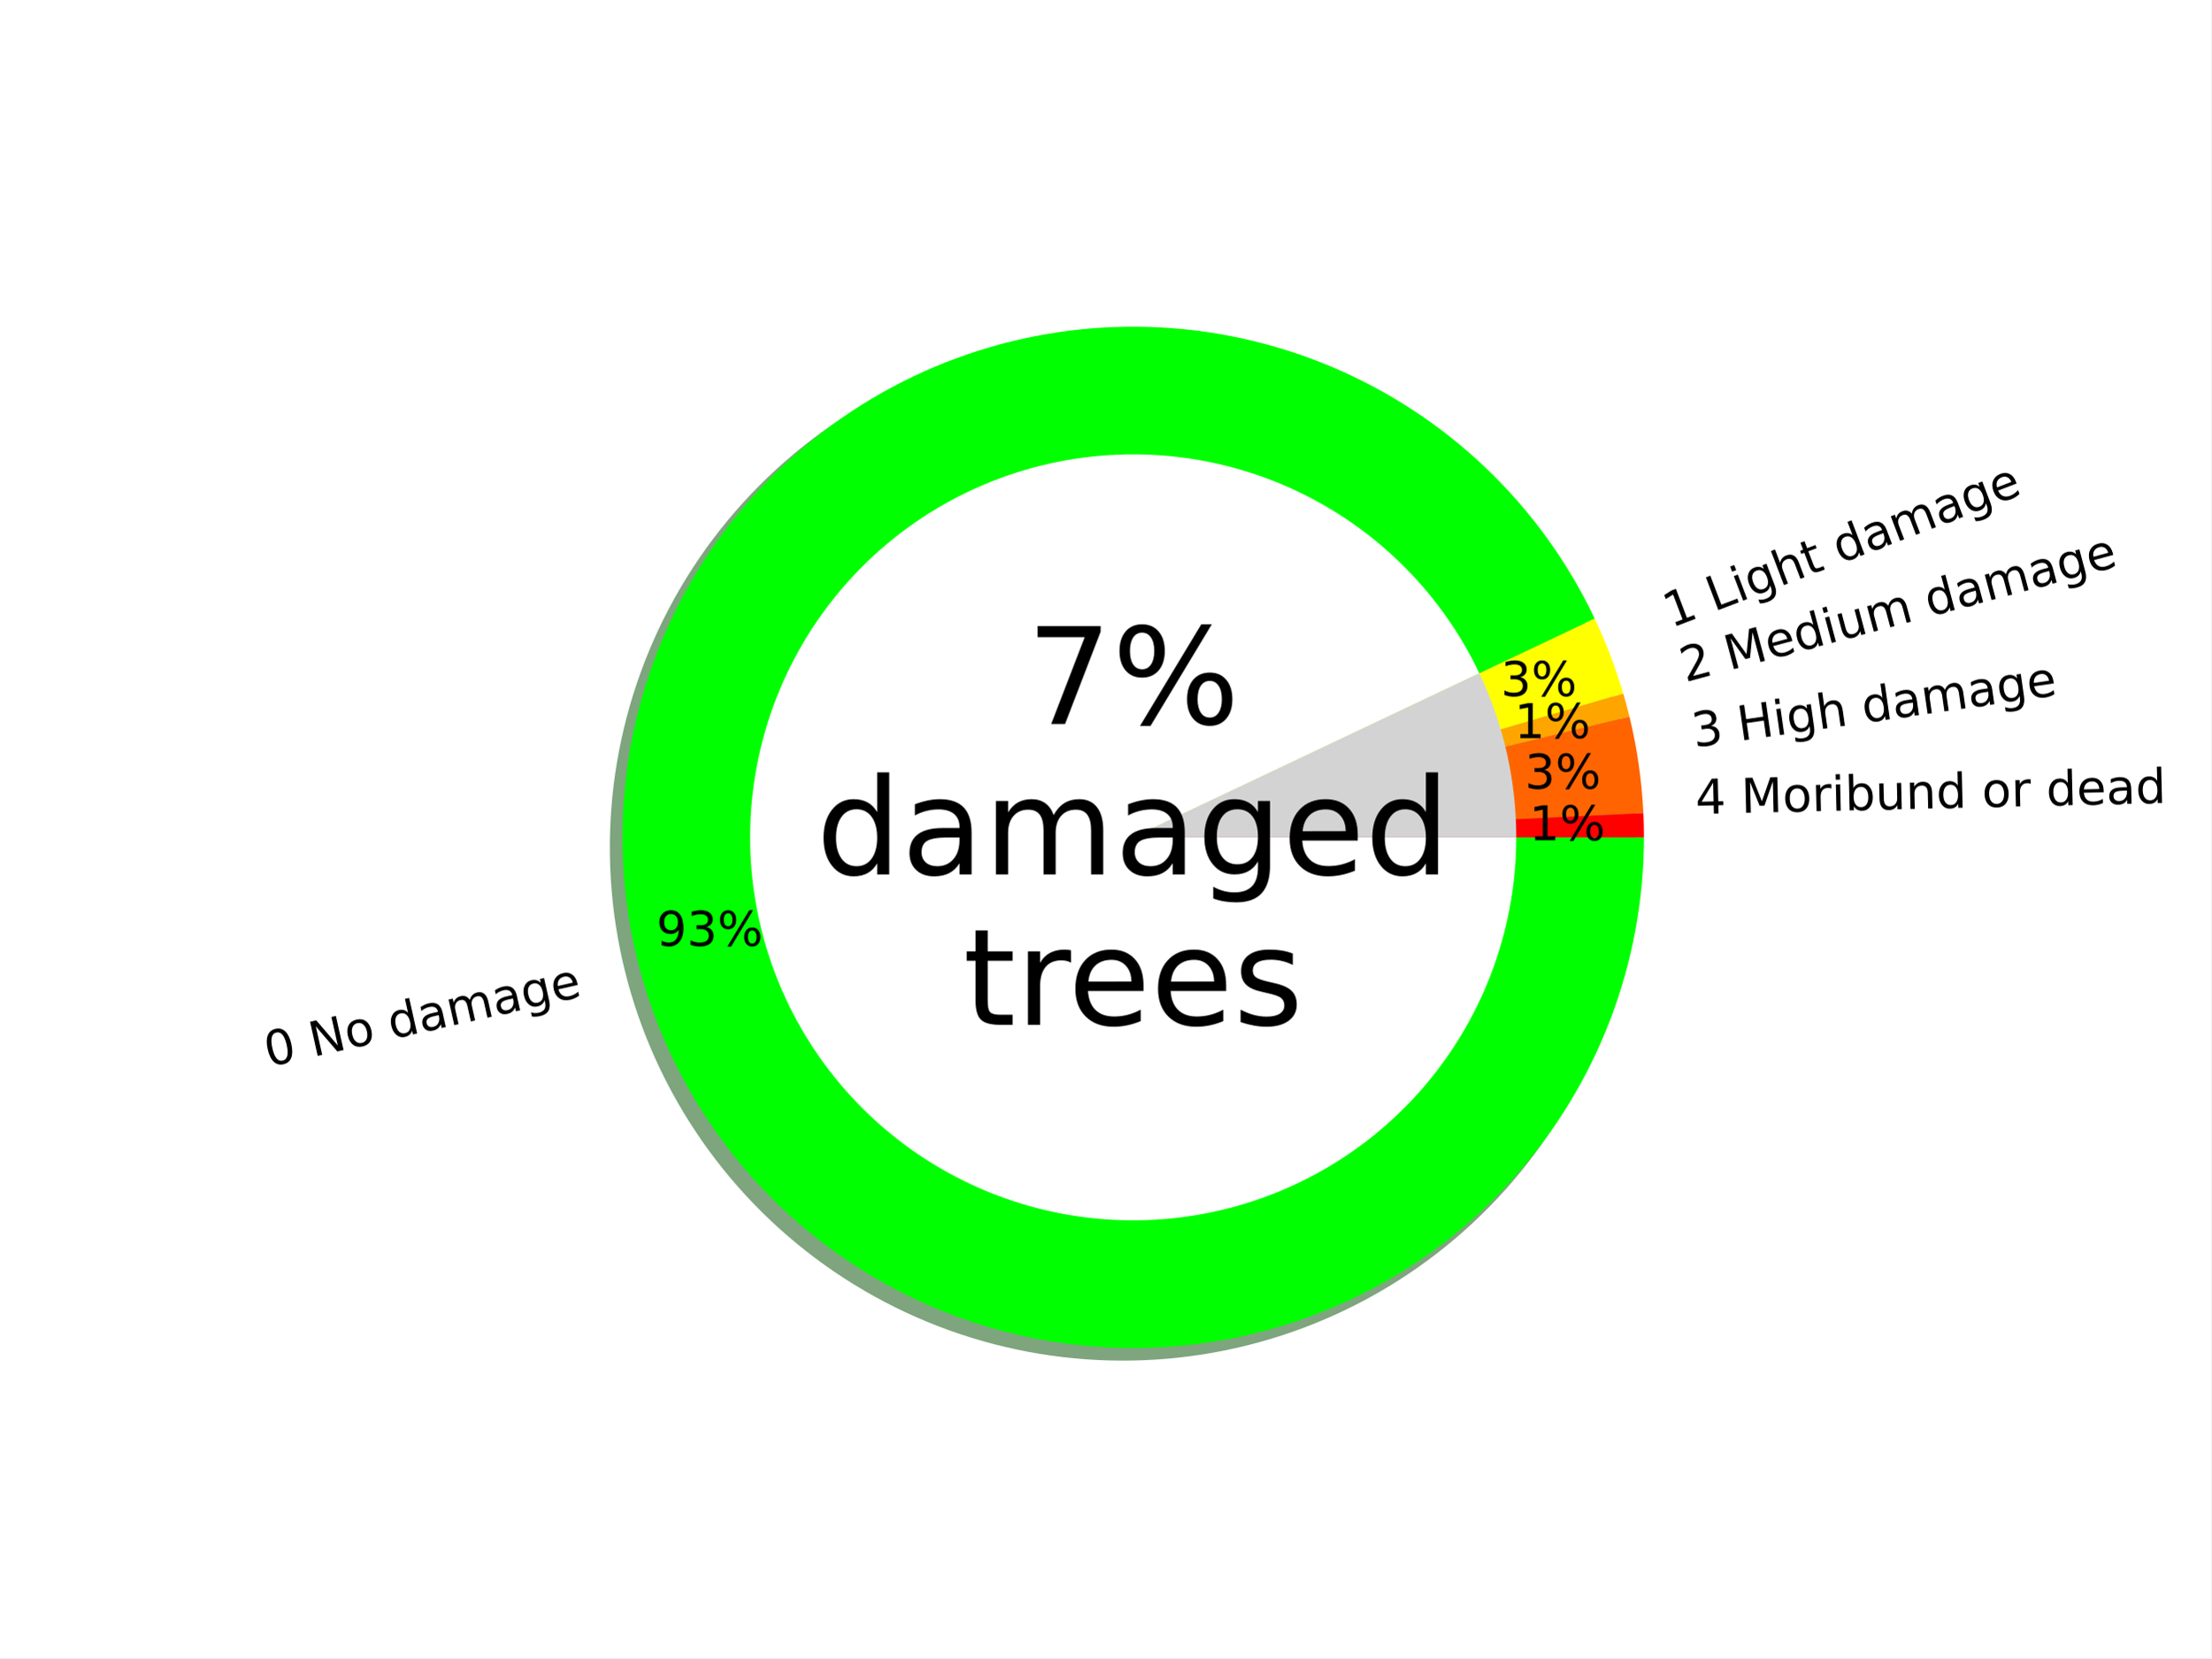
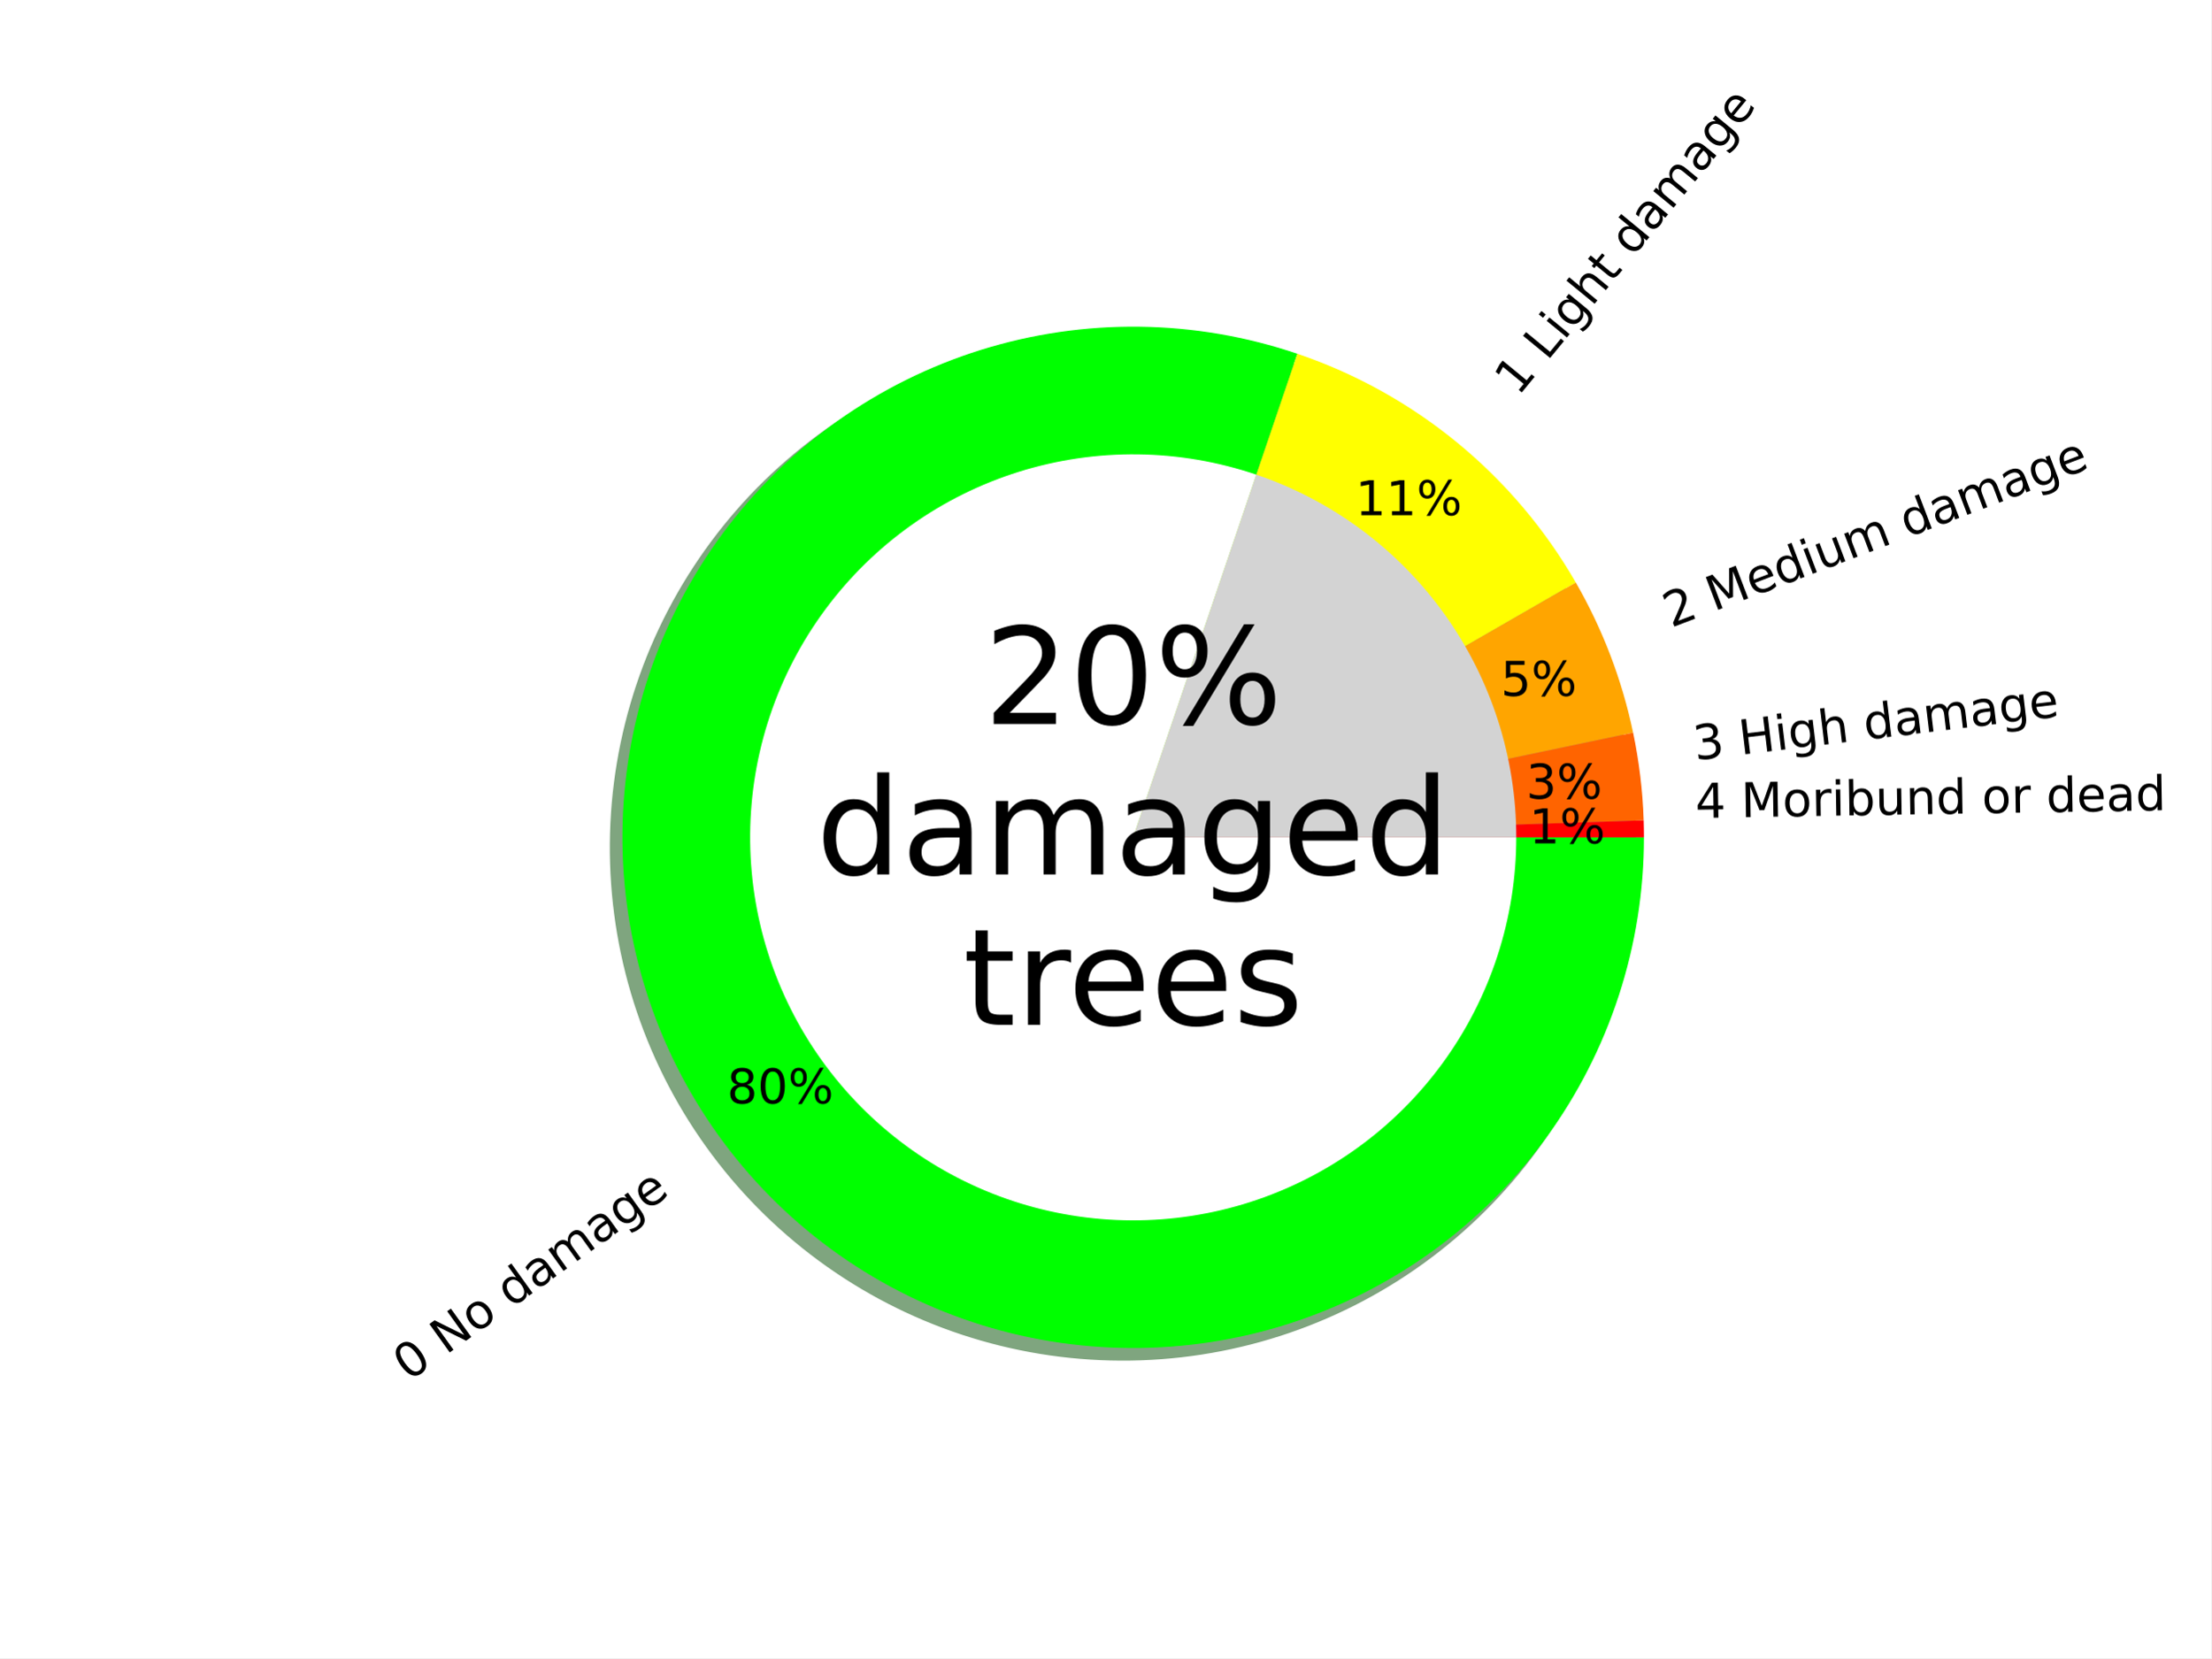
<svg xmlns="http://www.w3.org/2000/svg" xmlns:xlink="http://www.w3.org/1999/xlink" width="460.8pt" height="345.6pt" viewBox="0 0 460.8 345.6" version="1.1">
  <defs>
    <style type="text/css">*{stroke-linejoin: round; stroke-linecap: butt}</style>
  </defs>
  <g id="figure_1">
    <g id="patch_1">
      <path d="M 0 345.6  L 460.8 345.6  L 460.8 0  L 0 0  z " style="fill: #ffffff" />
    </g>
    <g id="axes_1">
      <g id="patch_2">
-         <path d="M 330.218 131.065  C 324.655 119.329 316.991 108.709 307.605 99.732  C 298.219 90.755 287.268 83.571 275.296 78.536  C 263.324 73.501 250.531 70.7 237.55 70.27  C 224.569 69.841 211.619 71.791 199.34 76.024  C 187.061 80.257 175.66 86.701 165.702 95.038  C 155.743 103.376 147.394 113.466 141.067 124.809  C 134.741 136.152 130.544 148.557 128.684 161.411  C 126.824 174.265 127.332 187.352 130.183 200.023  C 133.033 212.694 138.18 224.737 145.366 235.555  C 152.553 246.374 161.659 255.786 172.234 263.326  C 182.809 270.867 194.675 276.408 207.245 279.676  C 219.815 282.945 232.877 283.885 245.786 282.451  C 258.694 281.016 271.232 277.232 282.778 271.284  C 294.324 265.336 304.684 257.325 313.346 247.647  C 322.008 237.97 328.826 226.788 333.462 214.656  C 338.099 202.524 340.476 189.645 340.476 176.657  L 234.031 176.657  L 330.218 131.065  z " style="fill: #004c00; opacity: 0.5; stroke: #004c00; stroke-linejoin: miter" />
+         <path d="M 268.256 75.864  C 257.651 72.263 246.545 70.359 235.346 70.22  C 224.148 70.082 212.998 71.712 202.308 75.049  C 191.617 78.387 181.521 83.391 172.39 89.876  C 163.26 96.361 155.21 104.247 148.538 113.242  C 141.866 122.237 136.655 132.228 133.098 142.848  C 129.541 153.467 127.682 164.581 127.59 175.78  C 127.498 186.979 129.173 198.122 132.555 208.799  C 135.937 219.475 140.982 229.551 147.505 238.655  C 154.028 247.758 161.947 255.775 170.969 262.41  C 179.991 269.045 190.004 274.215 200.638 277.728  C 211.272 281.241 222.394 283.055 233.593 283.101  C 244.792 283.147 255.928 281.425 266.591 278  C 277.253 274.574 287.308 269.487 296.385 262.927  C 305.461 256.367 313.446 248.415 320.044 239.365  C 326.641 230.316 331.769 220.282 335.239 209.634  C 338.708 198.985 340.476 187.856 340.476 176.657  L 234.031 176.657  L 268.256 75.864  z " style="fill: #004c00; opacity: 0.5; stroke: #004c00; stroke-linejoin: miter" />
      </g>
      <g id="patch_3">
-         <path d="M 336.17 146.688  C 335.385 144.011 334.494 141.366 333.501 138.759  C 332.508 136.152 331.413 133.586 330.218 131.065  L 234.031 176.657  L 336.17 146.688  z " style="fill: #4c4c00; opacity: 0.5; stroke: #4c4c00; stroke-linejoin: miter" />
+         <path d="M 326.275 123.538  C 319.875 112.424 311.518 102.557 301.609 94.415  C 291.7 86.273 280.4 79.988 268.256 75.864  L 234.031 176.657  L 326.275 123.538  z " style="fill: #4c4c00; opacity: 0.5; stroke: #4c4c00; stroke-linejoin: miter" />
      </g>
      <g id="patch_4">
-         <path d="M 337.459 151.493  C 337.263 150.687 337.057 149.884 336.842 149.083  C 336.628 148.282 336.403 147.483 336.17 146.688  L 234.031 176.657  L 337.459 151.493  z " style="fill: #4c3200; opacity: 0.5; stroke: #4c3200; stroke-linejoin: miter" />
+         <path d="M 338.216 154.837  C 337.066 149.347 335.484 143.956 333.484 138.715  C 331.485 133.474 329.074 128.399 326.275 123.538  L 234.031 176.657  L 338.216 154.837  z " style="fill: #4c3200; opacity: 0.5; stroke: #4c3200; stroke-linejoin: miter" />
      </g>
      <g id="patch_5">
-         <path d="M 340.356 171.608  C 340.195 168.219 339.872 164.839 339.389 161.481  C 338.905 158.123 338.261 154.79 337.459 151.493  L 234.031 176.657  L 340.356 171.608  z " style="fill: #4c1e00; opacity: 0.5; stroke: #4c1e00; stroke-linejoin: miter" />
+         <path d="M 340.417 173.108  C 340.314 170.038 340.079 166.974 339.712 163.925  C 339.344 160.875 338.845 157.843 338.216 154.837  L 234.031 176.657  L 340.417 173.108  z " style="fill: #4c1e00; opacity: 0.5; stroke: #4c1e00; stroke-linejoin: miter" />
      </g>
      <g id="patch_6">
-         <path d="M 340.476 176.657  C 340.476 175.815 340.466 174.973 340.446 174.132  C 340.426 173.29 340.396 172.449 340.356 171.608  L 234.031 176.657  L 340.476 176.657  z " style="fill: #4c0000; opacity: 0.5; stroke: #4c0000; stroke-linejoin: miter" />
+         <path d="M 340.476 176.657  C 340.476 176.065 340.471 175.474 340.461 174.882  C 340.451 174.29 340.436 173.699 340.417 173.108  L 234.031 176.657  L 340.476 176.657  z " style="fill: #4c0000; opacity: 0.5; stroke: #4c0000; stroke-linejoin: miter" />
      </g>
      <g id="patch_7">
-         <path d="M 332.347 128.936  C 326.784 117.2 319.12 106.58 309.734 97.603  C 300.348 88.626 289.397 81.442 277.425 76.407  C 265.453 71.372 252.66 68.571 239.679 68.141  C 226.698 67.712 213.748 69.662 201.469 73.895  C 189.19 78.128 177.789 84.572 167.83 92.91  C 157.872 101.247 149.523 111.337 143.196 122.68  C 136.87 134.023 132.673 146.428 130.813 159.282  C 128.952 172.136 129.46 185.223 132.311 197.894  C 135.162 210.565 140.309 222.608 147.495 233.426  C 154.682 244.245 163.788 253.657 174.363 261.197  C 184.938 268.738 196.804 274.279 209.374 277.547  C 221.944 280.816 235.006 281.756 247.915 280.322  C 260.823 278.887 273.361 275.103 284.907 269.155  C 296.453 263.207 306.813 255.196 315.475 245.518  C 324.137 235.841 330.955 224.659 335.591 212.527  C 340.228 200.395 342.605 187.516 342.605 174.528  L 236.16 174.528  L 332.347 128.936  z " style="fill: #00ff00" />
+         <path d="M 270.385 73.735  C 259.78 70.135 248.674 68.23 237.475 68.091  C 226.277 67.953 215.127 69.583 204.436 72.92  C 193.746 76.258 183.649 81.262 174.519 87.747  C 165.389 94.233 157.339 102.118 150.667 111.113  C 143.995 120.108 138.784 130.1 135.227 140.719  C 131.67 151.338 129.811 162.452 129.719 173.651  C 129.627 184.85 131.302 195.993 134.684 206.67  C 138.066 217.346 143.111 227.422 149.634 236.526  C 156.157 245.629 164.076 253.647 173.098 260.281  C 182.12 266.916 192.133 272.086 202.767 275.599  C 213.401 279.113 224.522 280.926 235.722 280.972  C 246.921 281.018 258.057 279.296 268.719 275.871  C 279.382 272.445 289.437 267.358 298.514 260.798  C 307.59 254.238 315.575 246.286 322.172 237.236  C 328.77 228.187 333.898 218.153 337.368 207.505  C 340.837 196.856 342.605 185.727 342.605 174.528  L 236.16 174.528  L 270.385 73.735  z " style="fill: #00ff00" />
      </g>
      <g id="patch_8">
-         <path d="M 338.299 144.559  C 337.513 141.882 336.623 139.237 335.63 136.63  C 334.637 134.024 333.541 131.457 332.347 128.936  L 236.16 174.528  L 338.299 144.559  z " style="fill: #ffff00" />
+         <path d="M 328.404 121.409  C 322.004 110.295 313.647 100.428 303.738 92.286  C 293.829 84.144 282.529 77.859 270.385 73.735  L 236.16 174.528  L 328.404 121.409  z " style="fill: #ffff00" />
      </g>
      <g id="patch_9">
-         <path d="M 339.588 149.364  C 339.392 148.558 339.186 147.755 338.971 146.954  C 338.756 146.153 338.532 145.354 338.299 144.559  L 236.16 174.528  L 339.588 149.364  z " style="fill: #ffa500" />
+         <path d="M 340.344 152.708  C 339.195 147.218 337.613 141.827 335.613 136.586  C 333.614 131.345 331.203 126.27 328.404 121.409  L 236.16 174.528  L 340.344 152.708  z " style="fill: #ffa500" />
      </g>
      <g id="patch_10">
-         <path d="M 342.485 169.479  C 342.324 166.09 342.001 162.71 341.517 159.352  C 341.034 155.994 340.39 152.661 339.588 149.364  L 236.16 174.528  L 342.485 169.479  z " style="fill: #ff6400" />
+         <path d="M 342.546 170.979  C 342.443 167.909 342.208 164.845 341.841 161.796  C 341.473 158.747 340.974 155.715 340.344 152.708  L 236.16 174.528  L 342.546 170.979  z " style="fill: #ff6400" />
      </g>
      <g id="patch_11">
-         <path d="M 342.605 174.528  C 342.605 173.686 342.595 172.844 342.575 172.003  C 342.555 171.161 342.525 170.32 342.485 169.479  L 236.16 174.528  L 342.605 174.528  z " style="fill: #ff0000" />
+         <path d="M 342.605 174.528  C 342.605 173.936 342.6 173.345 342.59 172.753  C 342.58 172.162 342.565 171.57 342.546 170.979  L 236.16 174.528  L 342.605 174.528  z " style="fill: #ff0000" />
      </g>
      <g id="patch_12">
-         <path d="M 308.3 140.334  C 304.128 131.532 298.38 123.567 291.34 116.834  C 284.301 110.102 276.088 104.714 267.109 100.937  C 258.13 97.161 248.535 95.06 238.799 94.738  C 229.064 94.416 219.351 95.879 210.142 99.053  C 200.933 102.228 192.382 107.061 184.913 113.314  C 177.444 119.567 171.182 127.135 166.437 135.642  C 161.693 144.149 158.545 153.453 157.149 163.094  C 155.754 172.734 156.135 182.549 158.274 192.052  C 160.412 201.556 164.271 210.588 169.661 218.702  C 175.051 226.816 181.881 233.875 189.812 239.53  C 197.743 245.185 206.643 249.341 216.07 251.793  C 225.498 254.244 235.295 254.949 244.976 253.873  C 254.657 252.798 264.061 249.959 272.72 245.498  C 281.38 241.037 289.15 235.029 295.646 227.771  C 302.143 220.513 307.256 212.126 310.733 203.027  C 314.211 193.928 315.994 184.269 315.994 174.528  L 236.16 174.528  L 308.3 140.334  z " style="fill: #ffffff" />
+         <path d="M 261.829 98.933  C 253.875 96.233 245.545 94.804 237.146 94.7  C 228.748 94.597 220.385 95.819 212.367 98.322  C 204.35 100.826 196.777 104.578 189.929 109.442  C 183.082 114.306 177.044 120.221 172.04 126.967  C 167.036 133.713 163.128 141.207 160.46 149.171  C 157.793 157.135 156.398 165.471 156.329 173.87  C 156.26 182.269 157.517 190.627 160.053 198.634  C 162.589 206.642 166.373 214.199 171.265 221.026  C 176.158 227.854 182.097 233.867 188.863 238.843  C 195.63 243.819 203.14 247.696 211.115 250.331  C 219.09 252.966 227.432 254.326 235.831 254.361  C 244.23 254.396 252.583 253.104 260.58 250.535  C 268.576 247.966 276.118 244.151 282.925 239.231  C 289.733 234.31 295.721 228.346 300.669 221.559  C 305.618 214.772 309.464 207.247 312.066 199.26  C 314.668 191.274 315.994 182.927 315.994 174.528  L 236.16 174.528  L 261.829 98.933  z " style="fill: #ffffff" />
      </g>
      <g id="patch_13">
-         <path d="M 315.994 174.528  C 315.994 168.633 315.341 162.755 314.046 157.004  C 312.752 151.252 310.825 145.661 308.3 140.334  L 236.16 174.528  L 315.994 174.528  z " style="fill: #d3d3d3" />
+         <path d="M 315.994 174.528  C 315.994 157.851 310.768 141.586 301.055 128.03  C 291.341 114.473 277.62 104.296 261.829 98.933  L 236.16 174.528  L 315.994 174.528  z " style="fill: #d3d3d3" />
      </g>
      <g id="matplotlib.axis_1" />
      <g id="matplotlib.axis_2" />
      <g id="text_1">
-         <g transform="translate(55.94258 222.3872) rotate(-12.68035) scale(0.1 -0.1)">
+         <g transform="translate(85.17284 288.0221) rotate(-35.6224) scale(0.1 -0.1)">
          <defs>
            <path id="DejaVuSans-30" d="M 2034 4250  Q 1547 4250 1301 3770  Q 1056 3291 1056 2328  Q 1056 1369 1301 889  Q 1547 409 2034 409  Q 2525 409 2770 889  Q 3016 1369 3016 2328  Q 3016 3291 2770 3770  Q 2525 4250 2034 4250  z M 2034 4750  Q 2819 4750 3233 4129  Q 3647 3509 3647 2328  Q 3647 1150 3233 529  Q 2819 -91 2034 -91  Q 1250 -91 836 529  Q 422 1150 422 2328  Q 422 3509 836 4129  Q 1250 4750 2034 4750  z " transform="scale(0.015625)" />
            <path id="DejaVuSans-20" transform="scale(0.015625)" />
            <path id="DejaVuSans-4e" d="M 628 4666  L 1478 4666  L 3547 763  L 3547 4666  L 4159 4666  L 4159 0  L 3309 0  L 1241 3903  L 1241 0  L 628 0  L 628 4666  z " transform="scale(0.015625)" />
            <path id="DejaVuSans-6f" d="M 1959 3097  Q 1497 3097 1228 2736  Q 959 2375 959 1747  Q 959 1119 1226 758  Q 1494 397 1959 397  Q 2419 397 2687 759  Q 2956 1122 2956 1747  Q 2956 2369 2687 2733  Q 2419 3097 1959 3097  z M 1959 3584  Q 2709 3584 3137 3096  Q 3566 2609 3566 1747  Q 3566 888 3137 398  Q 2709 -91 1959 -91  Q 1206 -91 779 398  Q 353 888 353 1747  Q 353 2609 779 3096  Q 1206 3584 1959 3584  z " transform="scale(0.015625)" />
            <path id="DejaVuSans-64" d="M 2906 2969  L 2906 4863  L 3481 4863  L 3481 0  L 2906 0  L 2906 525  Q 2725 213 2448 61  Q 2172 -91 1784 -91  Q 1150 -91 751 415  Q 353 922 353 1747  Q 353 2572 751 3078  Q 1150 3584 1784 3584  Q 2172 3584 2448 3432  Q 2725 3281 2906 2969  z M 947 1747  Q 947 1113 1208 752  Q 1469 391 1925 391  Q 2381 391 2643 752  Q 2906 1113 2906 1747  Q 2906 2381 2643 2742  Q 2381 3103 1925 3103  Q 1469 3103 1208 2742  Q 947 2381 947 1747  z " transform="scale(0.015625)" />
            <path id="DejaVuSans-61" d="M 2194 1759  Q 1497 1759 1228 1600  Q 959 1441 959 1056  Q 959 750 1161 570  Q 1363 391 1709 391  Q 2188 391 2477 730  Q 2766 1069 2766 1631  L 2766 1759  L 2194 1759  z M 3341 1997  L 3341 0  L 2766 0  L 2766 531  Q 2569 213 2275 61  Q 1981 -91 1556 -91  Q 1019 -91 701 211  Q 384 513 384 1019  Q 384 1609 779 1909  Q 1175 2209 1959 2209  L 2766 2209  L 2766 2266  Q 2766 2663 2505 2880  Q 2244 3097 1772 3097  Q 1472 3097 1187 3025  Q 903 2953 641 2809  L 641 3341  Q 956 3463 1253 3523  Q 1550 3584 1831 3584  Q 2591 3584 2966 3190  Q 3341 2797 3341 1997  z " transform="scale(0.015625)" />
            <path id="DejaVuSans-6d" d="M 3328 2828  Q 3544 3216 3844 3400  Q 4144 3584 4550 3584  Q 5097 3584 5394 3201  Q 5691 2819 5691 2113  L 5691 0  L 5113 0  L 5113 2094  Q 5113 2597 4934 2840  Q 4756 3084 4391 3084  Q 3944 3084 3684 2787  Q 3425 2491 3425 1978  L 3425 0  L 2847 0  L 2847 2094  Q 2847 2600 2669 2842  Q 2491 3084 2119 3084  Q 1678 3084 1418 2786  Q 1159 2488 1159 1978  L 1159 0  L 581 0  L 581 3500  L 1159 3500  L 1159 2956  Q 1356 3278 1631 3431  Q 1906 3584 2284 3584  Q 2666 3584 2933 3390  Q 3200 3197 3328 2828  z " transform="scale(0.015625)" />
            <path id="DejaVuSans-67" d="M 2906 1791  Q 2906 2416 2648 2759  Q 2391 3103 1925 3103  Q 1463 3103 1205 2759  Q 947 2416 947 1791  Q 947 1169 1205 825  Q 1463 481 1925 481  Q 2391 481 2648 825  Q 2906 1169 2906 1791  z M 3481 434  Q 3481 -459 3084 -895  Q 2688 -1331 1869 -1331  Q 1566 -1331 1297 -1286  Q 1028 -1241 775 -1147  L 775 -588  Q 1028 -725 1275 -790  Q 1522 -856 1778 -856  Q 2344 -856 2625 -561  Q 2906 -266 2906 331  L 2906 616  Q 2728 306 2450 153  Q 2172 0 1784 0  Q 1141 0 747 490  Q 353 981 353 1791  Q 353 2603 747 3093  Q 1141 3584 1784 3584  Q 2172 3584 2450 3431  Q 2728 3278 2906 2969  L 2906 3500  L 3481 3500  L 3481 434  z " transform="scale(0.015625)" />
            <path id="DejaVuSans-65" d="M 3597 1894  L 3597 1613  L 953 1613  Q 991 1019 1311 708  Q 1631 397 2203 397  Q 2534 397 2845 478  Q 3156 559 3463 722  L 3463 178  Q 3153 47 2828 -22  Q 2503 -91 2169 -91  Q 1331 -91 842 396  Q 353 884 353 1716  Q 353 2575 817 3079  Q 1281 3584 2069 3584  Q 2775 3584 3186 3129  Q 3597 2675 3597 1894  z M 3022 2063  Q 3016 2534 2758 2815  Q 2500 3097 2075 3097  Q 1594 3097 1305 2825  Q 1016 2553 972 2059  L 3022 2063  z " transform="scale(0.015625)" />
          </defs>
          <use xlink:href="#DejaVuSans-30" />
          <use xlink:href="#DejaVuSans-20" x="63.623" />
          <use xlink:href="#DejaVuSans-4e" x="95.41" />
          <use xlink:href="#DejaVuSans-6f" x="170.215" />
          <use xlink:href="#DejaVuSans-20" x="231.396" />
          <use xlink:href="#DejaVuSans-64" x="263.184" />
          <use xlink:href="#DejaVuSans-61" x="326.66" />
          <use xlink:href="#DejaVuSans-6d" x="387.939" />
          <use xlink:href="#DejaVuSans-61" x="485.352" />
          <use xlink:href="#DejaVuSans-67" x="546.631" />
          <use xlink:href="#DejaVuSans-65" x="610.107" />
        </g>
      </g>
      <g id="text_2">
-         <g transform="translate(136.7754 197.1484) scale(0.1 -0.1)">
-           <defs>
-             <path id="DejaVuSans-39" d="M 703 97  L 703 672  Q 941 559 1184 500  Q 1428 441 1663 441  Q 2288 441 2617 861  Q 2947 1281 2994 2138  Q 2813 1869 2534 1725  Q 2256 1581 1919 1581  Q 1219 1581 811 2004  Q 403 2428 403 3163  Q 403 3881 828 4315  Q 1253 4750 1959 4750  Q 2769 4750 3195 4129  Q 3622 3509 3622 2328  Q 3622 1225 3098 567  Q 2575 -91 1691 -91  Q 1453 -91 1209 -44  Q 966 3 703 97  z M 1959 2075  Q 2384 2075 2632 2365  Q 2881 2656 2881 3163  Q 2881 3666 2632 3958  Q 2384 4250 1959 4250  Q 1534 4250 1286 3958  Q 1038 3666 1038 3163  Q 1038 2656 1286 2365  Q 1534 2075 1959 2075  z " transform="scale(0.015625)" />
-             <path id="DejaVuSans-33" d="M 2597 2516  Q 3050 2419 3304 2112  Q 3559 1806 3559 1356  Q 3559 666 3084 287  Q 2609 -91 1734 -91  Q 1441 -91 1130 -33  Q 819 25 488 141  L 488 750  Q 750 597 1062 519  Q 1375 441 1716 441  Q 2309 441 2620 675  Q 2931 909 2931 1356  Q 2931 1769 2642 2001  Q 2353 2234 1838 2234  L 1294 2234  L 1294 2753  L 1863 2753  Q 2328 2753 2575 2939  Q 2822 3125 2822 3475  Q 2822 3834 2567 4026  Q 2313 4219 1838 4219  Q 1578 4219 1281 4162  Q 984 4106 628 3988  L 628 4550  Q 988 4650 1302 4700  Q 1616 4750 1894 4750  Q 2613 4750 3031 4423  Q 3450 4097 3450 3541  Q 3450 3153 3228 2886  Q 3006 2619 2597 2516  z " transform="scale(0.015625)" />
+         <g transform="translate(151.4995 229.9855) scale(0.1 -0.1)">
+           <defs>
+             <path id="DejaVuSans-38" d="M 2034 2216  Q 1584 2216 1326 1975  Q 1069 1734 1069 1313  Q 1069 891 1326 650  Q 1584 409 2034 409  Q 2484 409 2743 651  Q 3003 894 3003 1313  Q 3003 1734 2745 1975  Q 2488 2216 2034 2216  z M 1403 2484  Q 997 2584 770 2862  Q 544 3141 544 3541  Q 544 4100 942 4425  Q 1341 4750 2034 4750  Q 2731 4750 3128 4425  Q 3525 4100 3525 3541  Q 3525 3141 3298 2862  Q 3072 2584 2669 2484  Q 3125 2378 3379 2068  Q 3634 1759 3634 1313  Q 3634 634 3220 271  Q 2806 -91 2034 -91  Q 1263 -91 848 271  Q 434 634 434 1313  Q 434 1759 690 2068  Q 947 2378 1403 2484  z M 1172 3481  Q 1172 3119 1398 2916  Q 1625 2713 2034 2713  Q 2441 2713 2670 2916  Q 2900 3119 2900 3481  Q 2900 3844 2670 4047  Q 2441 4250 2034 4250  Q 1625 4250 1398 4047  Q 1172 3844 1172 3481  z " transform="scale(0.015625)" />
            <path id="DejaVuSans-25" d="M 4653 2053  Q 4381 2053 4226 1822  Q 4072 1591 4072 1178  Q 4072 772 4226 539  Q 4381 306 4653 306  Q 4919 306 5073 539  Q 5228 772 5228 1178  Q 5228 1588 5073 1820  Q 4919 2053 4653 2053  z M 4653 2450  Q 5147 2450 5437 2106  Q 5728 1763 5728 1178  Q 5728 594 5436 251  Q 5144 -91 4653 -91  Q 4153 -91 3862 251  Q 3572 594 3572 1178  Q 3572 1766 3864 2108  Q 4156 2450 4653 2450  z M 1428 4353  Q 1159 4353 1004 4120  Q 850 3888 850 3481  Q 850 3069 1003 2837  Q 1156 2606 1428 2606  Q 1700 2606 1854 2837  Q 2009 3069 2009 3481  Q 2009 3884 1853 4118  Q 1697 4353 1428 4353  z M 4250 4750  L 4750 4750  L 1831 -91  L 1331 -91  L 4250 4750  z M 1428 4750  Q 1922 4750 2215 4408  Q 2509 4066 2509 3481  Q 2509 2891 2217 2550  Q 1925 2209 1428 2209  Q 931 2209 642 2551  Q 353 2894 353 3481  Q 353 4063 643 4406  Q 934 4750 1428 4750  z " transform="scale(0.015625)" />
          </defs>
-           <use xlink:href="#DejaVuSans-39" />
-           <use xlink:href="#DejaVuSans-33" x="63.623" />
+           <use xlink:href="#DejaVuSans-38" />
+           <use xlink:href="#DejaVuSans-30" x="63.623" />
          <use xlink:href="#DejaVuSans-25" x="127.246" />
        </g>
      </g>
      <g id="text_3">
-         <g transform="translate(348.2822 130.8972) rotate(-20.85664) scale(0.1 -0.1)">
+         <g transform="translate(316.3664 82.74161) rotate(-50.59017) scale(0.1 -0.1)">
          <defs>
            <path id="DejaVuSans-31" d="M 794 531  L 1825 531  L 1825 4091  L 703 3866  L 703 4441  L 1819 4666  L 2450 4666  L 2450 531  L 3481 531  L 3481 0  L 794 0  L 794 531  z " transform="scale(0.015625)" />
            <path id="DejaVuSans-4c" d="M 628 4666  L 1259 4666  L 1259 531  L 3531 531  L 3531 0  L 628 0  L 628 4666  z " transform="scale(0.015625)" />
            <path id="DejaVuSans-69" d="M 603 3500  L 1178 3500  L 1178 0  L 603 0  L 603 3500  z M 603 4863  L 1178 4863  L 1178 4134  L 603 4134  L 603 4863  z " transform="scale(0.015625)" />
            <path id="DejaVuSans-68" d="M 3513 2113  L 3513 0  L 2938 0  L 2938 2094  Q 2938 2591 2744 2837  Q 2550 3084 2163 3084  Q 1697 3084 1428 2787  Q 1159 2491 1159 1978  L 1159 0  L 581 0  L 581 4863  L 1159 4863  L 1159 2956  Q 1366 3272 1645 3428  Q 1925 3584 2291 3584  Q 2894 3584 3203 3211  Q 3513 2838 3513 2113  z " transform="scale(0.015625)" />
            <path id="DejaVuSans-74" d="M 1172 4494  L 1172 3500  L 2356 3500  L 2356 3053  L 1172 3053  L 1172 1153  Q 1172 725 1289 603  Q 1406 481 1766 481  L 2356 481  L 2356 0  L 1766 0  Q 1100 0 847 248  Q 594 497 594 1153  L 594 3053  L 172 3053  L 172 3500  L 594 3500  L 594 4494  L 1172 4494  z " transform="scale(0.015625)" />
          </defs>
          <use xlink:href="#DejaVuSans-31" />
          <use xlink:href="#DejaVuSans-20" x="63.623" />
          <use xlink:href="#DejaVuSans-4c" x="95.41" />
          <use xlink:href="#DejaVuSans-69" x="151.123" />
          <use xlink:href="#DejaVuSans-67" x="178.906" />
          <use xlink:href="#DejaVuSans-68" x="242.383" />
          <use xlink:href="#DejaVuSans-74" x="305.762" />
          <use xlink:href="#DejaVuSans-20" x="344.971" />
          <use xlink:href="#DejaVuSans-64" x="376.758" />
          <use xlink:href="#DejaVuSans-61" x="440.234" />
          <use xlink:href="#DejaVuSans-6d" x="501.514" />
          <use xlink:href="#DejaVuSans-61" x="598.926" />
          <use xlink:href="#DejaVuSans-67" x="660.205" />
          <use xlink:href="#DejaVuSans-65" x="723.682" />
        </g>
      </g>
      <g id="text_4">
-         <g transform="translate(312.7774 145.0744) scale(0.1 -0.1)">
-           <use xlink:href="#DejaVuSans-33" />
-           <use xlink:href="#DejaVuSans-25" x="63.623" />
+         <g transform="translate(282.4879 107.3818) scale(0.1 -0.1)">
+           <use xlink:href="#DejaVuSans-31" />
+           <use xlink:href="#DejaVuSans-31" x="63.623" />
+           <use xlink:href="#DejaVuSans-25" x="127.246" />
        </g>
      </g>
      <g id="text_5">
-         <g transform="translate(351.2208 142.1877) rotate(-15.01353) scale(0.1 -0.1)">
+         <g transform="translate(348.2668 130.8489) rotate(-20.8821) scale(0.1 -0.1)">
          <defs>
            <path id="DejaVuSans-32" d="M 1228 531  L 3431 531  L 3431 0  L 469 0  L 469 531  Q 828 903 1448 1529  Q 2069 2156 2228 2338  Q 2531 2678 2651 2914  Q 2772 3150 2772 3378  Q 2772 3750 2511 3984  Q 2250 4219 1831 4219  Q 1534 4219 1204 4116  Q 875 4013 500 3803  L 500 4441  Q 881 4594 1212 4672  Q 1544 4750 1819 4750  Q 2544 4750 2975 4387  Q 3406 4025 3406 3419  Q 3406 3131 3298 2873  Q 3191 2616 2906 2266  Q 2828 2175 2409 1742  Q 1991 1309 1228 531  z " transform="scale(0.015625)" />
            <path id="DejaVuSans-4d" d="M 628 4666  L 1569 4666  L 2759 1491  L 3956 4666  L 4897 4666  L 4897 0  L 4281 0  L 4281 4097  L 3078 897  L 2444 897  L 1241 4097  L 1241 0  L 628 0  L 628 4666  z " transform="scale(0.015625)" />
            <path id="DejaVuSans-75" d="M 544 1381  L 544 3500  L 1119 3500  L 1119 1403  Q 1119 906 1312 657  Q 1506 409 1894 409  Q 2359 409 2629 706  Q 2900 1003 2900 1516  L 2900 3500  L 3475 3500  L 3475 0  L 2900 0  L 2900 538  Q 2691 219 2414 64  Q 2138 -91 1772 -91  Q 1169 -91 856 284  Q 544 659 544 1381  z M 1991 3584  L 1991 3584  z " transform="scale(0.015625)" />
          </defs>
          <use xlink:href="#DejaVuSans-32" />
          <use xlink:href="#DejaVuSans-20" x="63.623" />
          <use xlink:href="#DejaVuSans-4d" x="95.41" />
          <use xlink:href="#DejaVuSans-65" x="181.689" />
          <use xlink:href="#DejaVuSans-64" x="243.213" />
          <use xlink:href="#DejaVuSans-69" x="306.689" />
          <use xlink:href="#DejaVuSans-75" x="334.473" />
          <use xlink:href="#DejaVuSans-6d" x="397.852" />
          <use xlink:href="#DejaVuSans-20" x="495.264" />
          <use xlink:href="#DejaVuSans-64" x="527.051" />
          <use xlink:href="#DejaVuSans-61" x="590.527" />
          <use xlink:href="#DejaVuSans-6d" x="651.807" />
          <use xlink:href="#DejaVuSans-61" x="749.219" />
          <use xlink:href="#DejaVuSans-67" x="810.498" />
          <use xlink:href="#DejaVuSans-65" x="873.975" />
        </g>
      </g>
      <g id="text_6">
-         <g transform="translate(315.6175 153.8493) scale(0.1 -0.1)">
-           <use xlink:href="#DejaVuSans-31" />
+         <g transform="translate(312.7631 145.0368) scale(0.1 -0.1)">
+           <defs>
+             <path id="DejaVuSans-35" d="M 691 4666  L 3169 4666  L 3169 4134  L 1269 4134  L 1269 2991  Q 1406 3038 1543 3061  Q 1681 3084 1819 3084  Q 2600 3084 3056 2656  Q 3513 2228 3513 1497  Q 3513 744 3044 326  Q 2575 -91 1722 -91  Q 1428 -91 1123 -41  Q 819 9 494 109  L 494 744  Q 775 591 1075 516  Q 1375 441 1709 441  Q 2250 441 2565 725  Q 2881 1009 2881 1497  Q 2881 1984 2565 2268  Q 2250 2553 1709 2553  Q 1456 2553 1204 2497  Q 953 2441 691 2322  L 691 4666  z " transform="scale(0.015625)" />
+           </defs>
+           <use xlink:href="#DejaVuSans-35" />
          <use xlink:href="#DejaVuSans-25" x="63.623" />
        </g>
      </g>
      <g id="text_7">
-         <g transform="translate(353.1365 155.7762) rotate(-8.196582) scale(0.1 -0.1)">
-           <defs>
+         <g transform="translate(353.3175 158.458) rotate(-6.869714) scale(0.1 -0.1)">
+           <defs>
+             <path id="DejaVuSans-33" d="M 2597 2516  Q 3050 2419 3304 2112  Q 3559 1806 3559 1356  Q 3559 666 3084 287  Q 2609 -91 1734 -91  Q 1441 -91 1130 -33  Q 819 25 488 141  L 488 750  Q 750 597 1062 519  Q 1375 441 1716 441  Q 2309 441 2620 675  Q 2931 909 2931 1356  Q 2931 1769 2642 2001  Q 2353 2234 1838 2234  L 1294 2234  L 1294 2753  L 1863 2753  Q 2328 2753 2575 2939  Q 2822 3125 2822 3475  Q 2822 3834 2567 4026  Q 2313 4219 1838 4219  Q 1578 4219 1281 4162  Q 984 4106 628 3988  L 628 4550  Q 988 4650 1302 4700  Q 1616 4750 1894 4750  Q 2613 4750 3031 4423  Q 3450 4097 3450 3541  Q 3450 3153 3228 2886  Q 3006 2619 2597 2516  z " transform="scale(0.015625)" />
            <path id="DejaVuSans-48" d="M 628 4666  L 1259 4666  L 1259 2753  L 3553 2753  L 3553 4666  L 4184 4666  L 4184 0  L 3553 0  L 3553 2222  L 1259 2222  L 1259 0  L 628 0  L 628 4666  z " transform="scale(0.015625)" />
          </defs>
          <use xlink:href="#DejaVuSans-33" />
          <use xlink:href="#DejaVuSans-20" x="63.623" />
          <use xlink:href="#DejaVuSans-48" x="95.41" />
          <use xlink:href="#DejaVuSans-69" x="170.605" />
          <use xlink:href="#DejaVuSans-67" x="198.389" />
          <use xlink:href="#DejaVuSans-68" x="261.865" />
          <use xlink:href="#DejaVuSans-20" x="325.244" />
          <use xlink:href="#DejaVuSans-64" x="357.031" />
          <use xlink:href="#DejaVuSans-61" x="420.508" />
          <use xlink:href="#DejaVuSans-6d" x="481.787" />
          <use xlink:href="#DejaVuSans-61" x="579.199" />
          <use xlink:href="#DejaVuSans-67" x="640.479" />
          <use xlink:href="#DejaVuSans-65" x="703.955" />
        </g>
      </g>
      <g id="text_8">
-         <g transform="translate(317.7818 164.3879) scale(0.1 -0.1)">
+         <g transform="translate(318.0565 166.4651) scale(0.1 -0.1)">
          <use xlink:href="#DejaVuSans-33" />
          <use xlink:href="#DejaVuSans-25" x="63.623" />
        </g>
      </g>
      <g id="text_9">
-         <g transform="translate(353.3966 169.6712) rotate(-1.359342) scale(0.1 -0.1)">
+         <g transform="translate(353.3597 170.4963) rotate(-0.955396) scale(0.1 -0.1)">
          <defs>
            <path id="DejaVuSans-34" d="M 2419 4116  L 825 1625  L 2419 1625  L 2419 4116  z M 2253 4666  L 3047 4666  L 3047 1625  L 3713 1625  L 3713 1100  L 3047 1100  L 3047 0  L 2419 0  L 2419 1100  L 313 1100  L 313 1709  L 2253 4666  z " transform="scale(0.015625)" />
            <path id="DejaVuSans-72" d="M 2631 2963  Q 2534 3019 2420 3045  Q 2306 3072 2169 3072  Q 1681 3072 1420 2755  Q 1159 2438 1159 1844  L 1159 0  L 581 0  L 581 3500  L 1159 3500  L 1159 2956  Q 1341 3275 1631 3429  Q 1922 3584 2338 3584  Q 2397 3584 2469 3576  Q 2541 3569 2628 3553  L 2631 2963  z " transform="scale(0.015625)" />
            <path id="DejaVuSans-62" d="M 3116 1747  Q 3116 2381 2855 2742  Q 2594 3103 2138 3103  Q 1681 3103 1420 2742  Q 1159 2381 1159 1747  Q 1159 1113 1420 752  Q 1681 391 2138 391  Q 2594 391 2855 752  Q 3116 1113 3116 1747  z M 1159 2969  Q 1341 3281 1617 3432  Q 1894 3584 2278 3584  Q 2916 3584 3314 3078  Q 3713 2572 3713 1747  Q 3713 922 3314 415  Q 2916 -91 2278 -91  Q 1894 -91 1617 61  Q 1341 213 1159 525  L 1159 0  L 581 0  L 581 4863  L 1159 4863  L 1159 2969  z " transform="scale(0.015625)" />
            <path id="DejaVuSans-6e" d="M 3513 2113  L 3513 0  L 2938 0  L 2938 2094  Q 2938 2591 2744 2837  Q 2550 3084 2163 3084  Q 1697 3084 1428 2787  Q 1159 2491 1159 1978  L 1159 0  L 581 0  L 581 3500  L 1159 3500  L 1159 2956  Q 1366 3272 1645 3428  Q 1925 3584 2291 3584  Q 2894 3584 3203 3211  Q 3513 2838 3513 2113  z " transform="scale(0.015625)" />
          </defs>
          <use xlink:href="#DejaVuSans-34" />
          <use xlink:href="#DejaVuSans-20" x="63.623" />
          <use xlink:href="#DejaVuSans-4d" x="95.41" />
          <use xlink:href="#DejaVuSans-6f" x="181.689" />
          <use xlink:href="#DejaVuSans-72" x="242.871" />
          <use xlink:href="#DejaVuSans-69" x="283.984" />
          <use xlink:href="#DejaVuSans-62" x="311.768" />
          <use xlink:href="#DejaVuSans-75" x="375.244" />
          <use xlink:href="#DejaVuSans-6e" x="438.623" />
          <use xlink:href="#DejaVuSans-64" x="502.002" />
          <use xlink:href="#DejaVuSans-20" x="565.479" />
          <use xlink:href="#DejaVuSans-6f" x="597.266" />
          <use xlink:href="#DejaVuSans-72" x="658.447" />
          <use xlink:href="#DejaVuSans-20" x="699.561" />
          <use xlink:href="#DejaVuSans-64" x="731.348" />
          <use xlink:href="#DejaVuSans-65" x="794.824" />
          <use xlink:href="#DejaVuSans-61" x="856.348" />
          <use xlink:href="#DejaVuSans-64" x="917.627" />
        </g>
      </g>
      <g id="text_10">
-         <g transform="translate(318.6806 175.141) scale(0.1 -0.1)">
+         <g transform="translate(318.6935 175.7787) scale(0.1 -0.1)">
          <use xlink:href="#DejaVuSans-31" />
          <use xlink:href="#DejaVuSans-25" x="63.623" />
        </g>
      </g>
      <g id="text_11">
-         <g transform="translate(213.9503 150.9004) scale(0.28 -0.28)">
-           <defs>
-             <path id="DejaVuSans-37" d="M 525 4666  L 3525 4666  L 3525 4397  L 1831 0  L 1172 0  L 2766 4134  L 525 4134  L 525 4666  z " transform="scale(0.015625)" />
-           </defs>
-           <use xlink:href="#DejaVuSans-37" />
-           <use xlink:href="#DejaVuSans-25" x="63.623" />
+         <g transform="translate(205.0428 150.9004) scale(0.28 -0.28)">
+           <use xlink:href="#DejaVuSans-32" />
+           <use xlink:href="#DejaVuSans-30" x="63.623" />
+           <use xlink:href="#DejaVuSans-25" x="127.246" />
        </g>
        <g transform="translate(170.0866 182.2543) scale(0.28 -0.28)">
          <use xlink:href="#DejaVuSans-64" />
          <use xlink:href="#DejaVuSans-61" x="63.477" />
          <use xlink:href="#DejaVuSans-6d" x="124.756" />
          <use xlink:href="#DejaVuSans-61" x="222.168" />
          <use xlink:href="#DejaVuSans-67" x="283.447" />
          <use xlink:href="#DejaVuSans-65" x="346.924" />
          <use xlink:href="#DejaVuSans-64" x="408.447" />
        </g>
        <g transform="translate(200.7094 213.6081) scale(0.28 -0.28)">
          <defs>
            <path id="DejaVuSans-73" d="M 2834 3397  L 2834 2853  Q 2591 2978 2328 3040  Q 2066 3103 1784 3103  Q 1356 3103 1142 2972  Q 928 2841 928 2578  Q 928 2378 1081 2264  Q 1234 2150 1697 2047  L 1894 2003  Q 2506 1872 2764 1633  Q 3022 1394 3022 966  Q 3022 478 2636 193  Q 2250 -91 1575 -91  Q 1294 -91 989 -36  Q 684 19 347 128  L 347 722  Q 666 556 975 473  Q 1284 391 1588 391  Q 1994 391 2212 530  Q 2431 669 2431 922  Q 2431 1156 2273 1281  Q 2116 1406 1581 1522  L 1381 1569  Q 847 1681 609 1914  Q 372 2147 372 2553  Q 372 3047 722 3315  Q 1072 3584 1716 3584  Q 2034 3584 2315 3537  Q 2597 3491 2834 3397  z " transform="scale(0.015625)" />
          </defs>
          <use xlink:href="#DejaVuSans-74" />
          <use xlink:href="#DejaVuSans-72" x="39.209" />
          <use xlink:href="#DejaVuSans-65" x="78.072" />
          <use xlink:href="#DejaVuSans-65" x="139.596" />
          <use xlink:href="#DejaVuSans-73" x="201.119" />
        </g>
      </g>
    </g>
  </g>
</svg>
